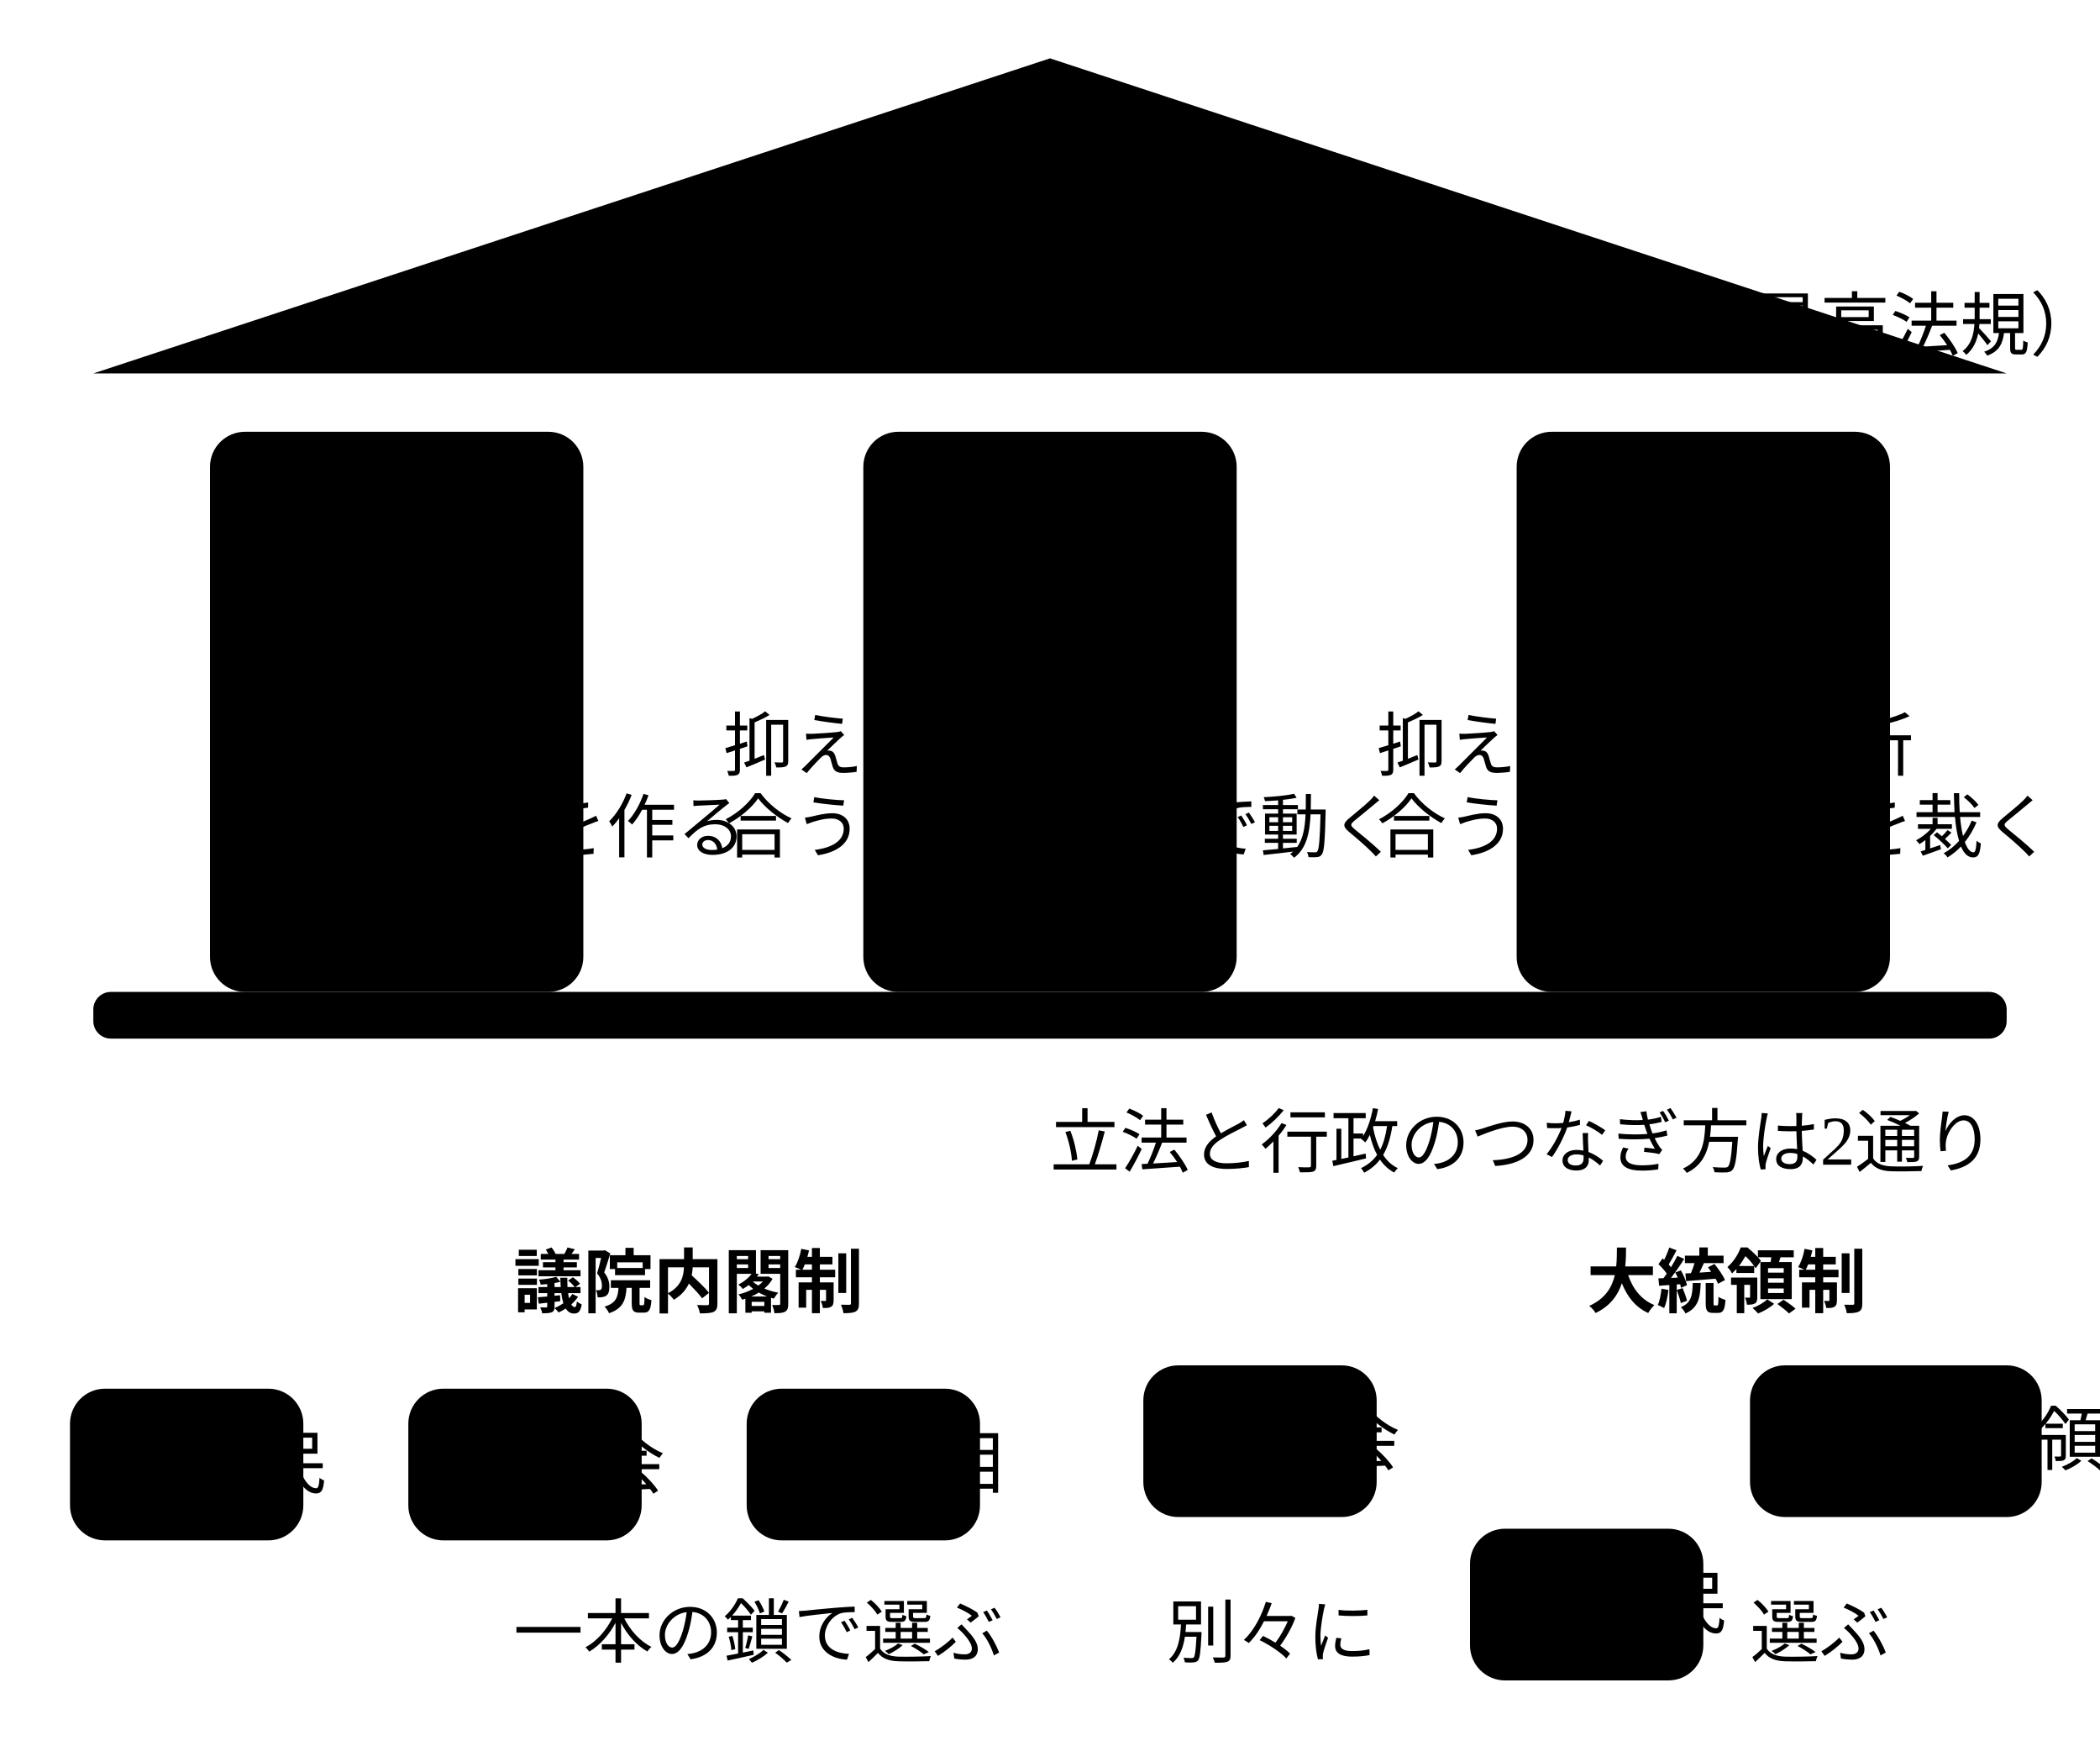
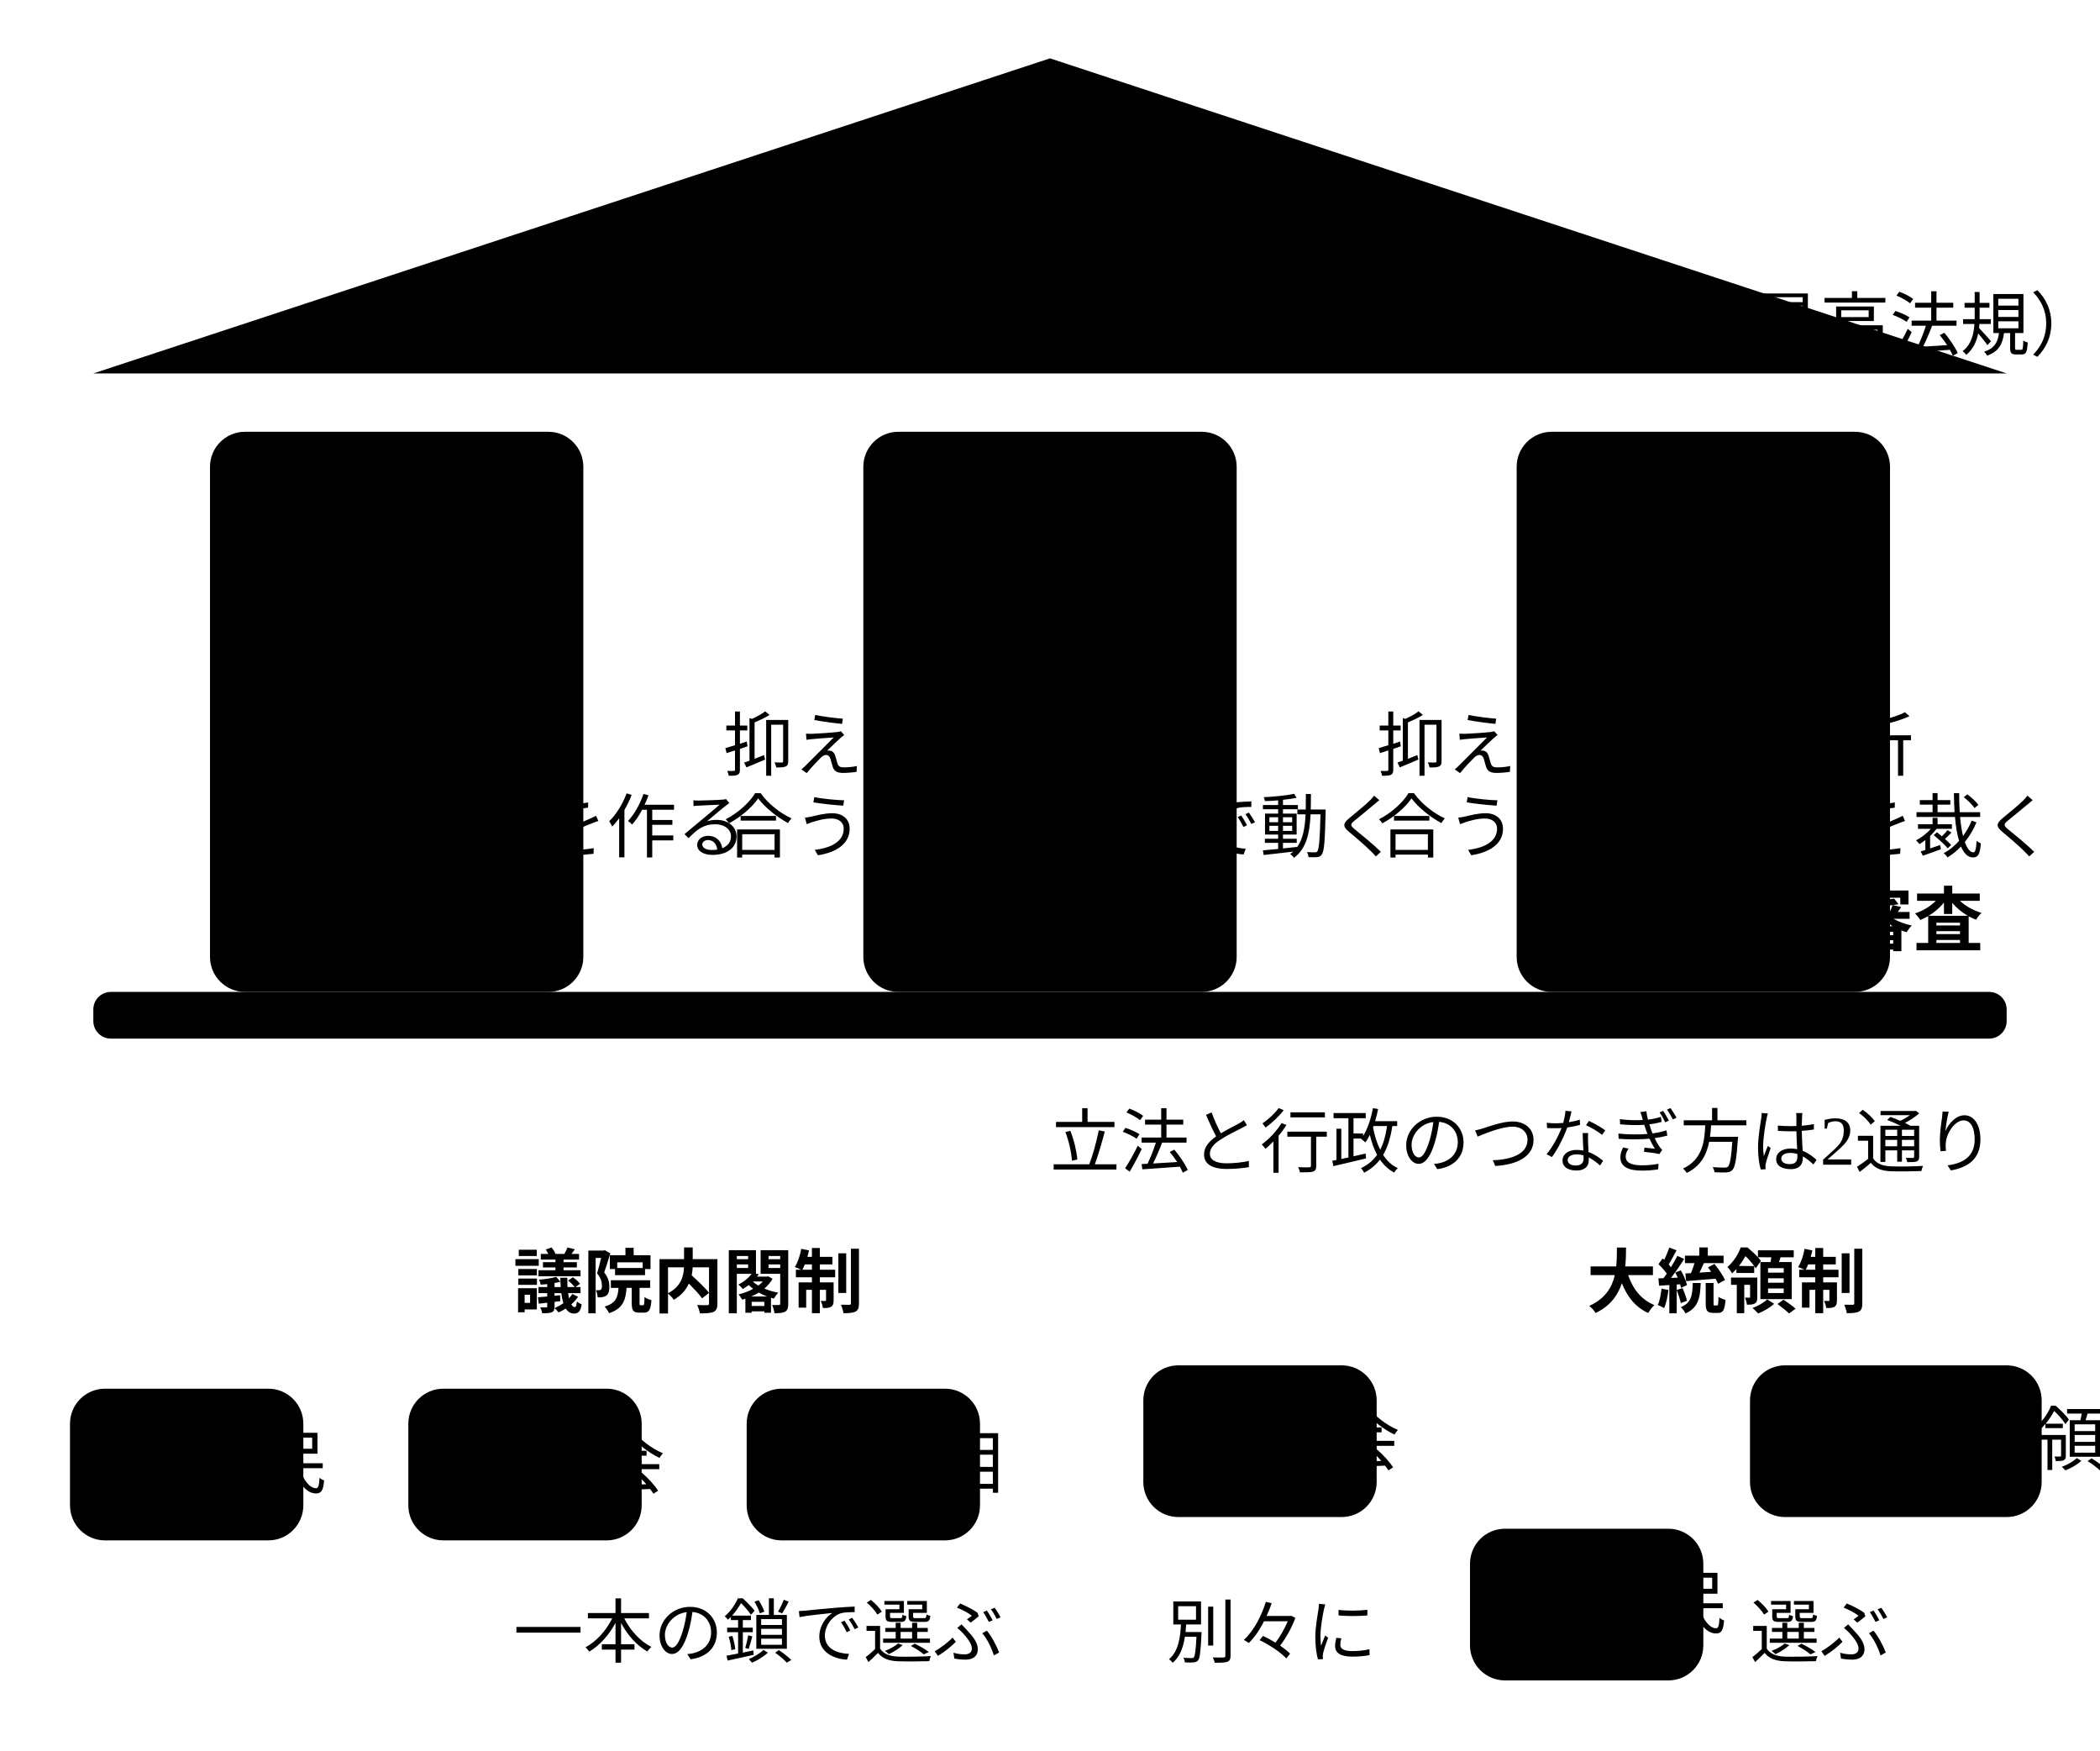
<svg xmlns="http://www.w3.org/2000/svg" viewBox="0 0 360 300">
  <polygon points="180,10 344,64 16,64" class="fl" />
  <text x="180" y="46" class="t-m mid on">憲法</text>
  <text x="180" y="60" class="t-xs mid on">いちばん上の決まり（最高法規）</text>
  <rect x="36" y="74" width="64" height="96" rx="6" class="tint st-f" stroke-width="1.5" />
  <text x="68" y="112" class="t-l mid ink">立法</text>
  <text x="68" y="132" class="t-xs mid soft">国会</text>
  <text x="68" y="146" class="t-xs mid soft">法律を作る</text>
  <rect x="148" y="74" width="64" height="96" rx="6" class="tint st-f" stroke-width="1.5" />
  <text x="180" y="112" class="t-l mid ink">行政</text>
  <text x="180" y="132" class="t-xs mid soft">内閣</text>
  <text x="180" y="146" class="t-xs mid soft">法律で動く</text>
  <rect x="260" y="74" width="64" height="96" rx="6" class="tint st-f" stroke-width="1.5" />
+   <path d="M334 150 C346 120 344 86 320 62" class="st-f dash" stroke-width="1.5" fill="none" marker-end="url(#a-politics)" />
  <text x="292" y="112" class="t-l mid ink">司法</text>
  <text x="292" y="132" class="t-xs mid soft">裁判所</text>
  <text x="292" y="146" class="t-xs mid soft">争いを裁く</text>
+   <text x="292" y="162" class="t-xs mid fl" font-weight="700">違憲審査</text>
  <path d="M104 100 H144" class="st-f" stroke-width="1.5" marker-end="url(#a-politics)" />
  <path d="M144 112 H104" class="st-f" stroke-width="1.5" marker-end="url(#a-politics)" />
  <path d="M216 100 H256" class="st-f" stroke-width="1.5" marker-end="url(#a-politics)" />
  <path d="M256 112 H216" class="st-f" stroke-width="1.5" marker-end="url(#a-politics)" />
  <text x="124" y="132" class="t-xs mid ink">抑え</text>
  <text x="124" y="146" class="t-xs mid ink">合う</text>
  <text x="236" y="132" class="t-xs mid ink">抑え</text>
  <text x="236" y="146" class="t-xs mid ink">合う</text>
  <rect x="16" y="170" width="328" height="8" rx="3" class="fl" />
  <text x="180" y="200" class="t-xs mid soft">立法と行政のつなぎ方は2通り</text>
  <path d="M180 210 V292" class="st-line" stroke-width="1.5" />
  <text x="88" y="224" class="t-s mid ink" font-weight="700">議院内閣制</text>
  <rect x="12" y="238" width="40" height="26" rx="6" class="paper st-f" stroke-width="1.5" />
  <text x="32" y="255" class="t-xs mid ink">国民</text>
  <rect x="70" y="238" width="40" height="26" rx="6" class="paper st-f" stroke-width="1.5" />
  <text x="90" y="255" class="t-xs mid ink">議会</text>
  <rect x="128" y="238" width="40" height="26" rx="6" class="fl" />
  <text x="148" y="255" class="t-xs mid on">首相</text>
  <path d="M53 251 H67" class="st-f" stroke-width="1.5" marker-end="url(#a-politics)" />
  <path d="M111 251 H125" class="st-f" stroke-width="1.5" marker-end="url(#a-politics)" />
  <text x="88" y="284" class="t-xs mid soft">一本の鎖で選ぶ</text>
  <text x="272" y="224" class="t-s mid ink" font-weight="700">大統領制</text>
  <rect x="252" y="262" width="40" height="26" rx="6" class="paper st-f" stroke-width="1.5" />
  <text x="272" y="279" class="t-xs mid ink">国民</text>
  <rect x="196" y="234" width="40" height="26" rx="6" class="paper st-f" stroke-width="1.5" />
  <text x="216" y="251" class="t-xs mid ink">議会</text>
  <rect x="300" y="234" width="50" height="26" rx="6" class="fl" />
  <text x="325" y="251" class="t-xs mid on">大統領</text>
  <path d="M254 270 L240 258" class="st-f" stroke-width="1.5" marker-end="url(#a-politics)" />
  <path d="M290 270 L304 260" class="st-f" stroke-width="1.5" marker-end="url(#a-politics)" />
  <text x="200" y="284" class="t-xs soft">別々に</text>
  <text x="300" y="284" class="t-xs soft">選ぶ</text>
</svg>
